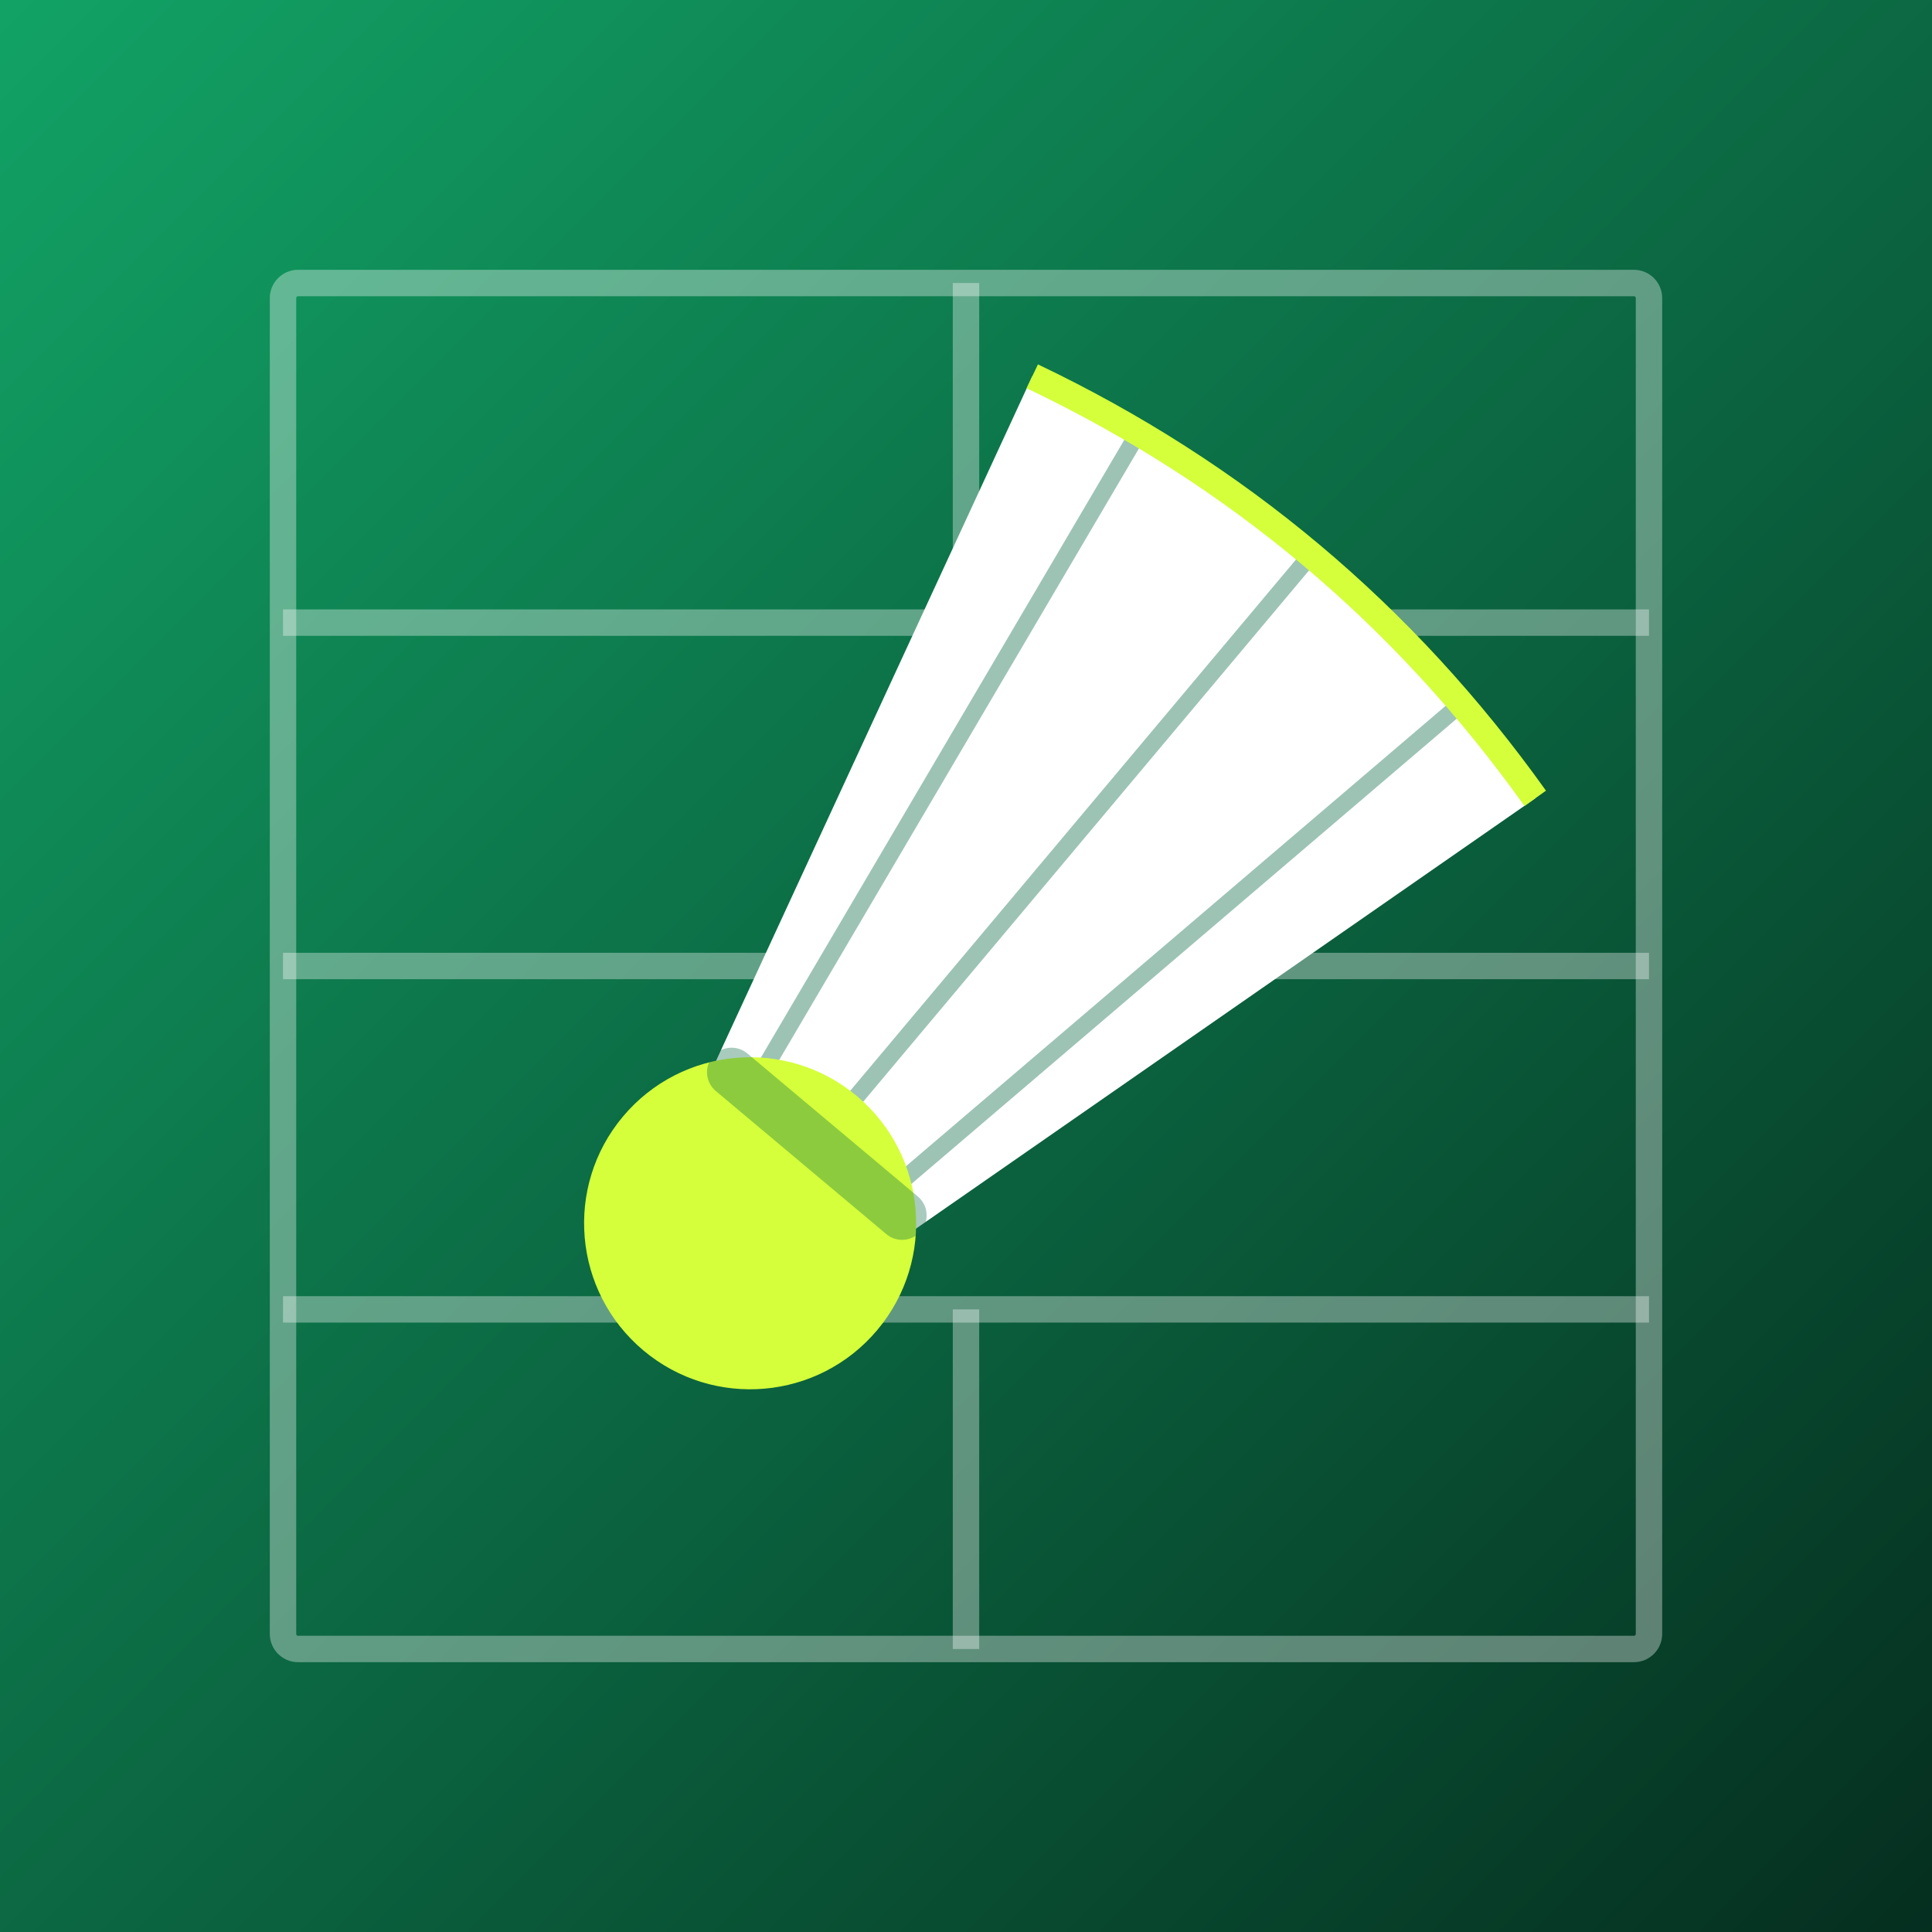
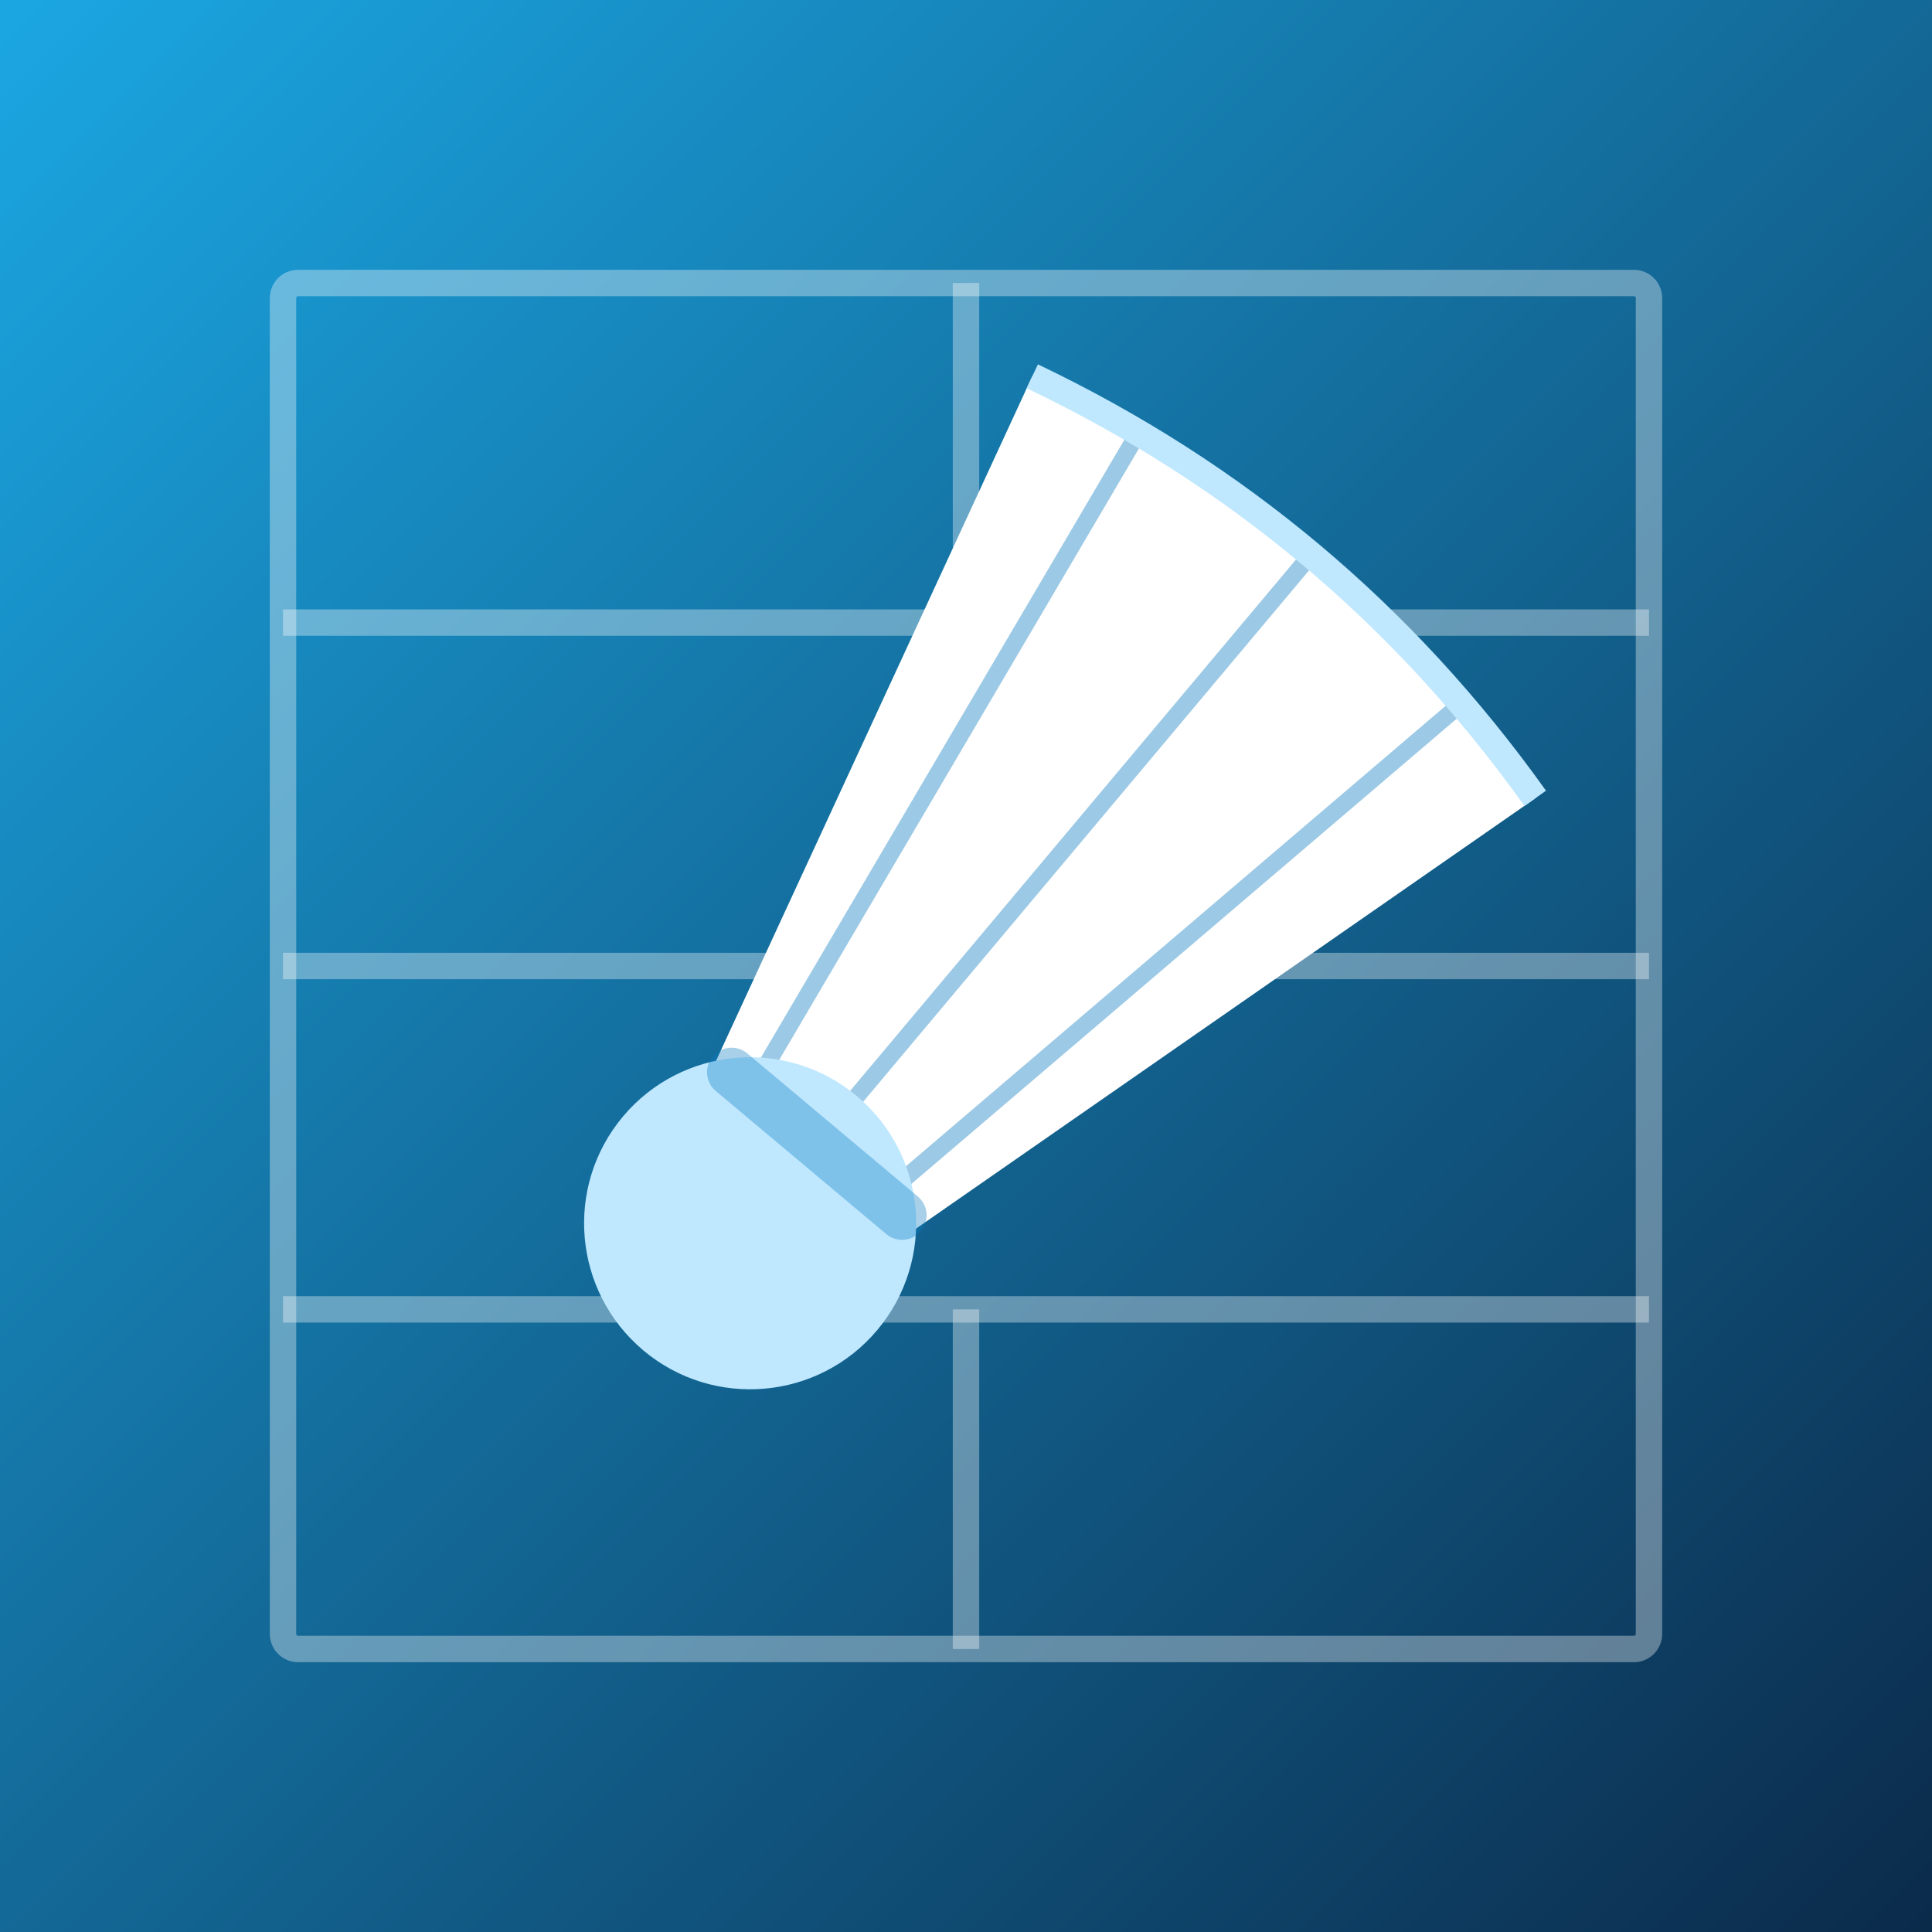
<svg xmlns="http://www.w3.org/2000/svg" width="1024" height="1024" viewBox="0 0 1024 1024">
  <defs>
    <linearGradient id="bg" x1="0" y1="0" x2="1" y2="1">
-       <stop offset="0" stop-color="#12a366" />
-       <stop offset="1" stop-color="#052e1f" />
+       <stop offset="0" stop-color="#1ba7e3" />
+       <stop offset="1" stop-color="#0b2a4a" />
    </linearGradient>
  </defs>
  <rect width="1024" height="1024" fill="url(#bg)" />
  <g fill="none" stroke="#fff" stroke-opacity=".35" stroke-width="14">
    <rect x="150" y="150" width="724" height="724" rx="8" />
    <line x1="150" y1="512" x2="874" y2="512" />
    <line x1="512" y1="150" x2="512" y2="330" />
    <line x1="512" y1="694" x2="512" y2="874" />
    <line x1="150" y1="330" x2="874" y2="330" />
    <line x1="150" y1="694" x2="874" y2="694" />
  </g>
  <g transform="rotate(40 512 512)">
    <path d="M338 250 Q512 205 686 250 L580 640 L444 640 Z" fill="#fff" />
-     <g stroke="#0a6b46" stroke-width="9" stroke-opacity=".4" fill="none">
+     <g stroke="#087abf" stroke-width="9" stroke-opacity=".4" fill="none">
      <line x1="400" y1="235" x2="468" y2="640" />
      <line x1="512" y1="225" x2="512" y2="640" />
      <line x1="624" y1="235" x2="556" y2="640" />
-       <path d="M338 250 Q512 205 686 250" stroke-width="14" stroke="#d4ff3a" stroke-opacity="1" />
+       <path d="M338 250 Q512 205 686 250" stroke-width="14" stroke="#bfe8ff" stroke-opacity="1" />
    </g>
-     <circle cx="512" cy="690" r="88" fill="#d4ff3a" />
-     <rect x="440" y="622" width="144" height="26" rx="13" fill="#0a6b46" fill-opacity=".35" />
+     <circle cx="512" cy="690" r="88" fill="#bfe8ff" />
+     <rect x="440" y="622" width="144" height="26" rx="13" fill="#087abf" fill-opacity=".35" />
  </g>
</svg>
